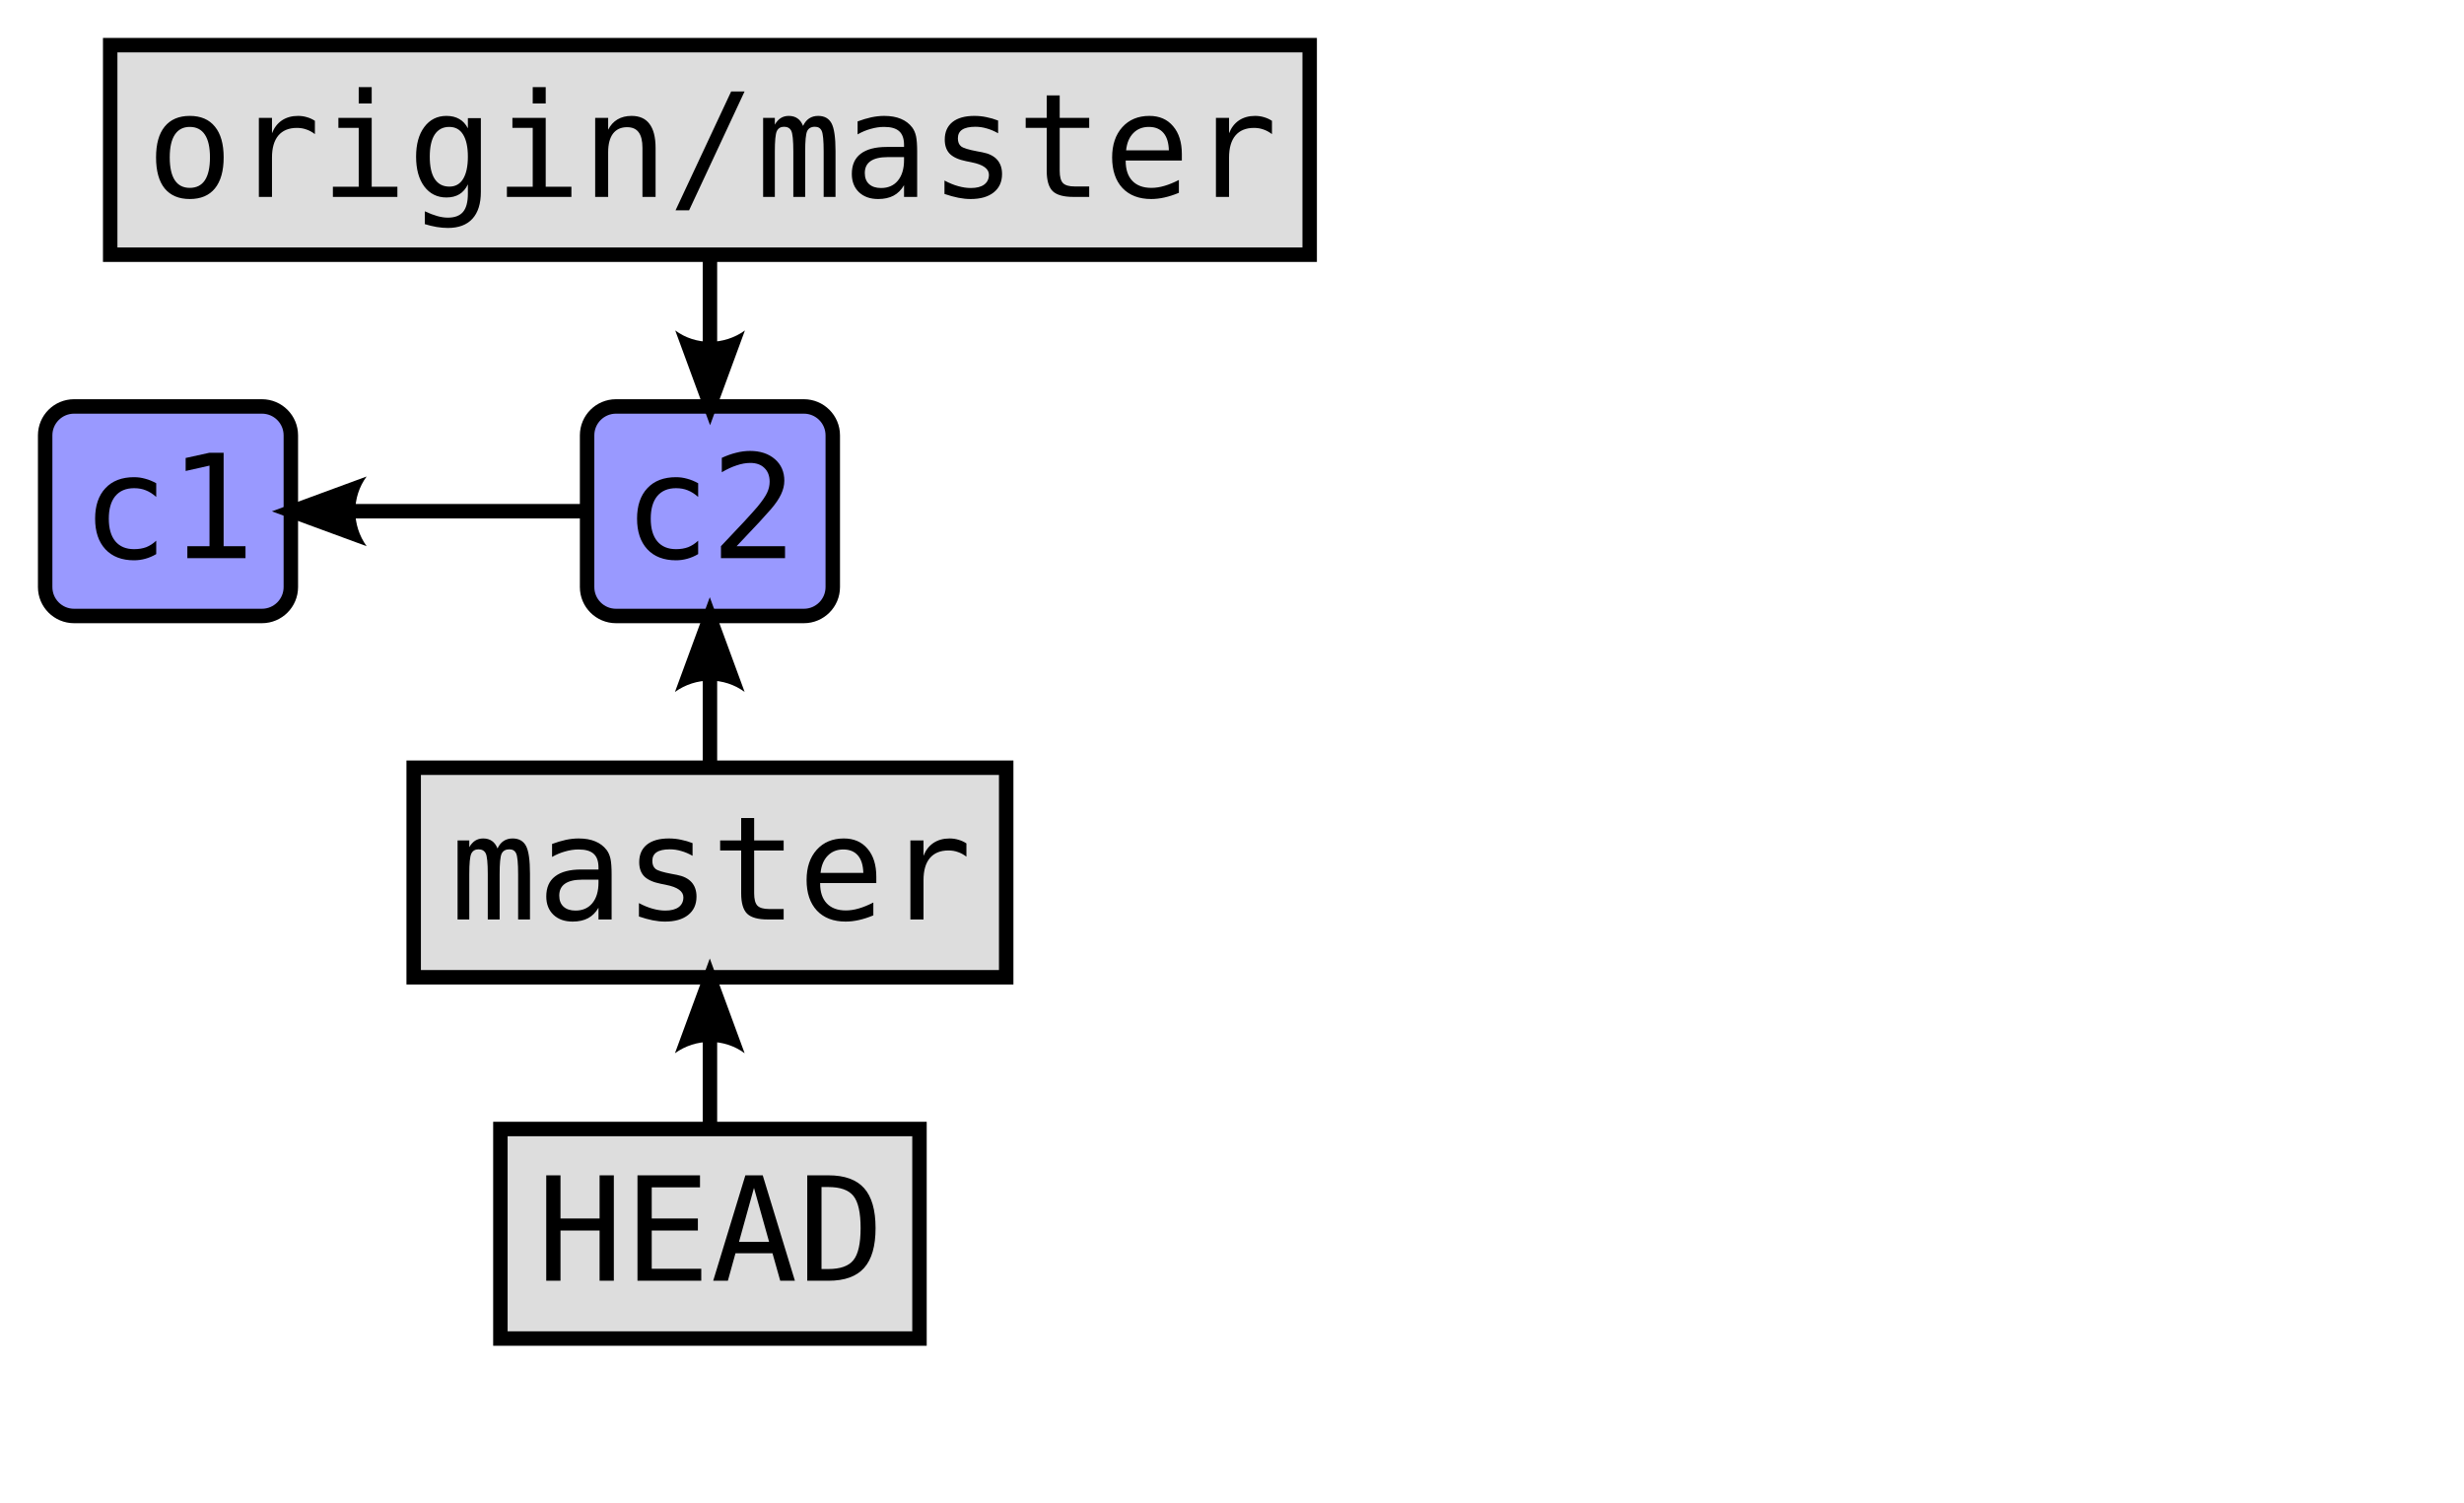
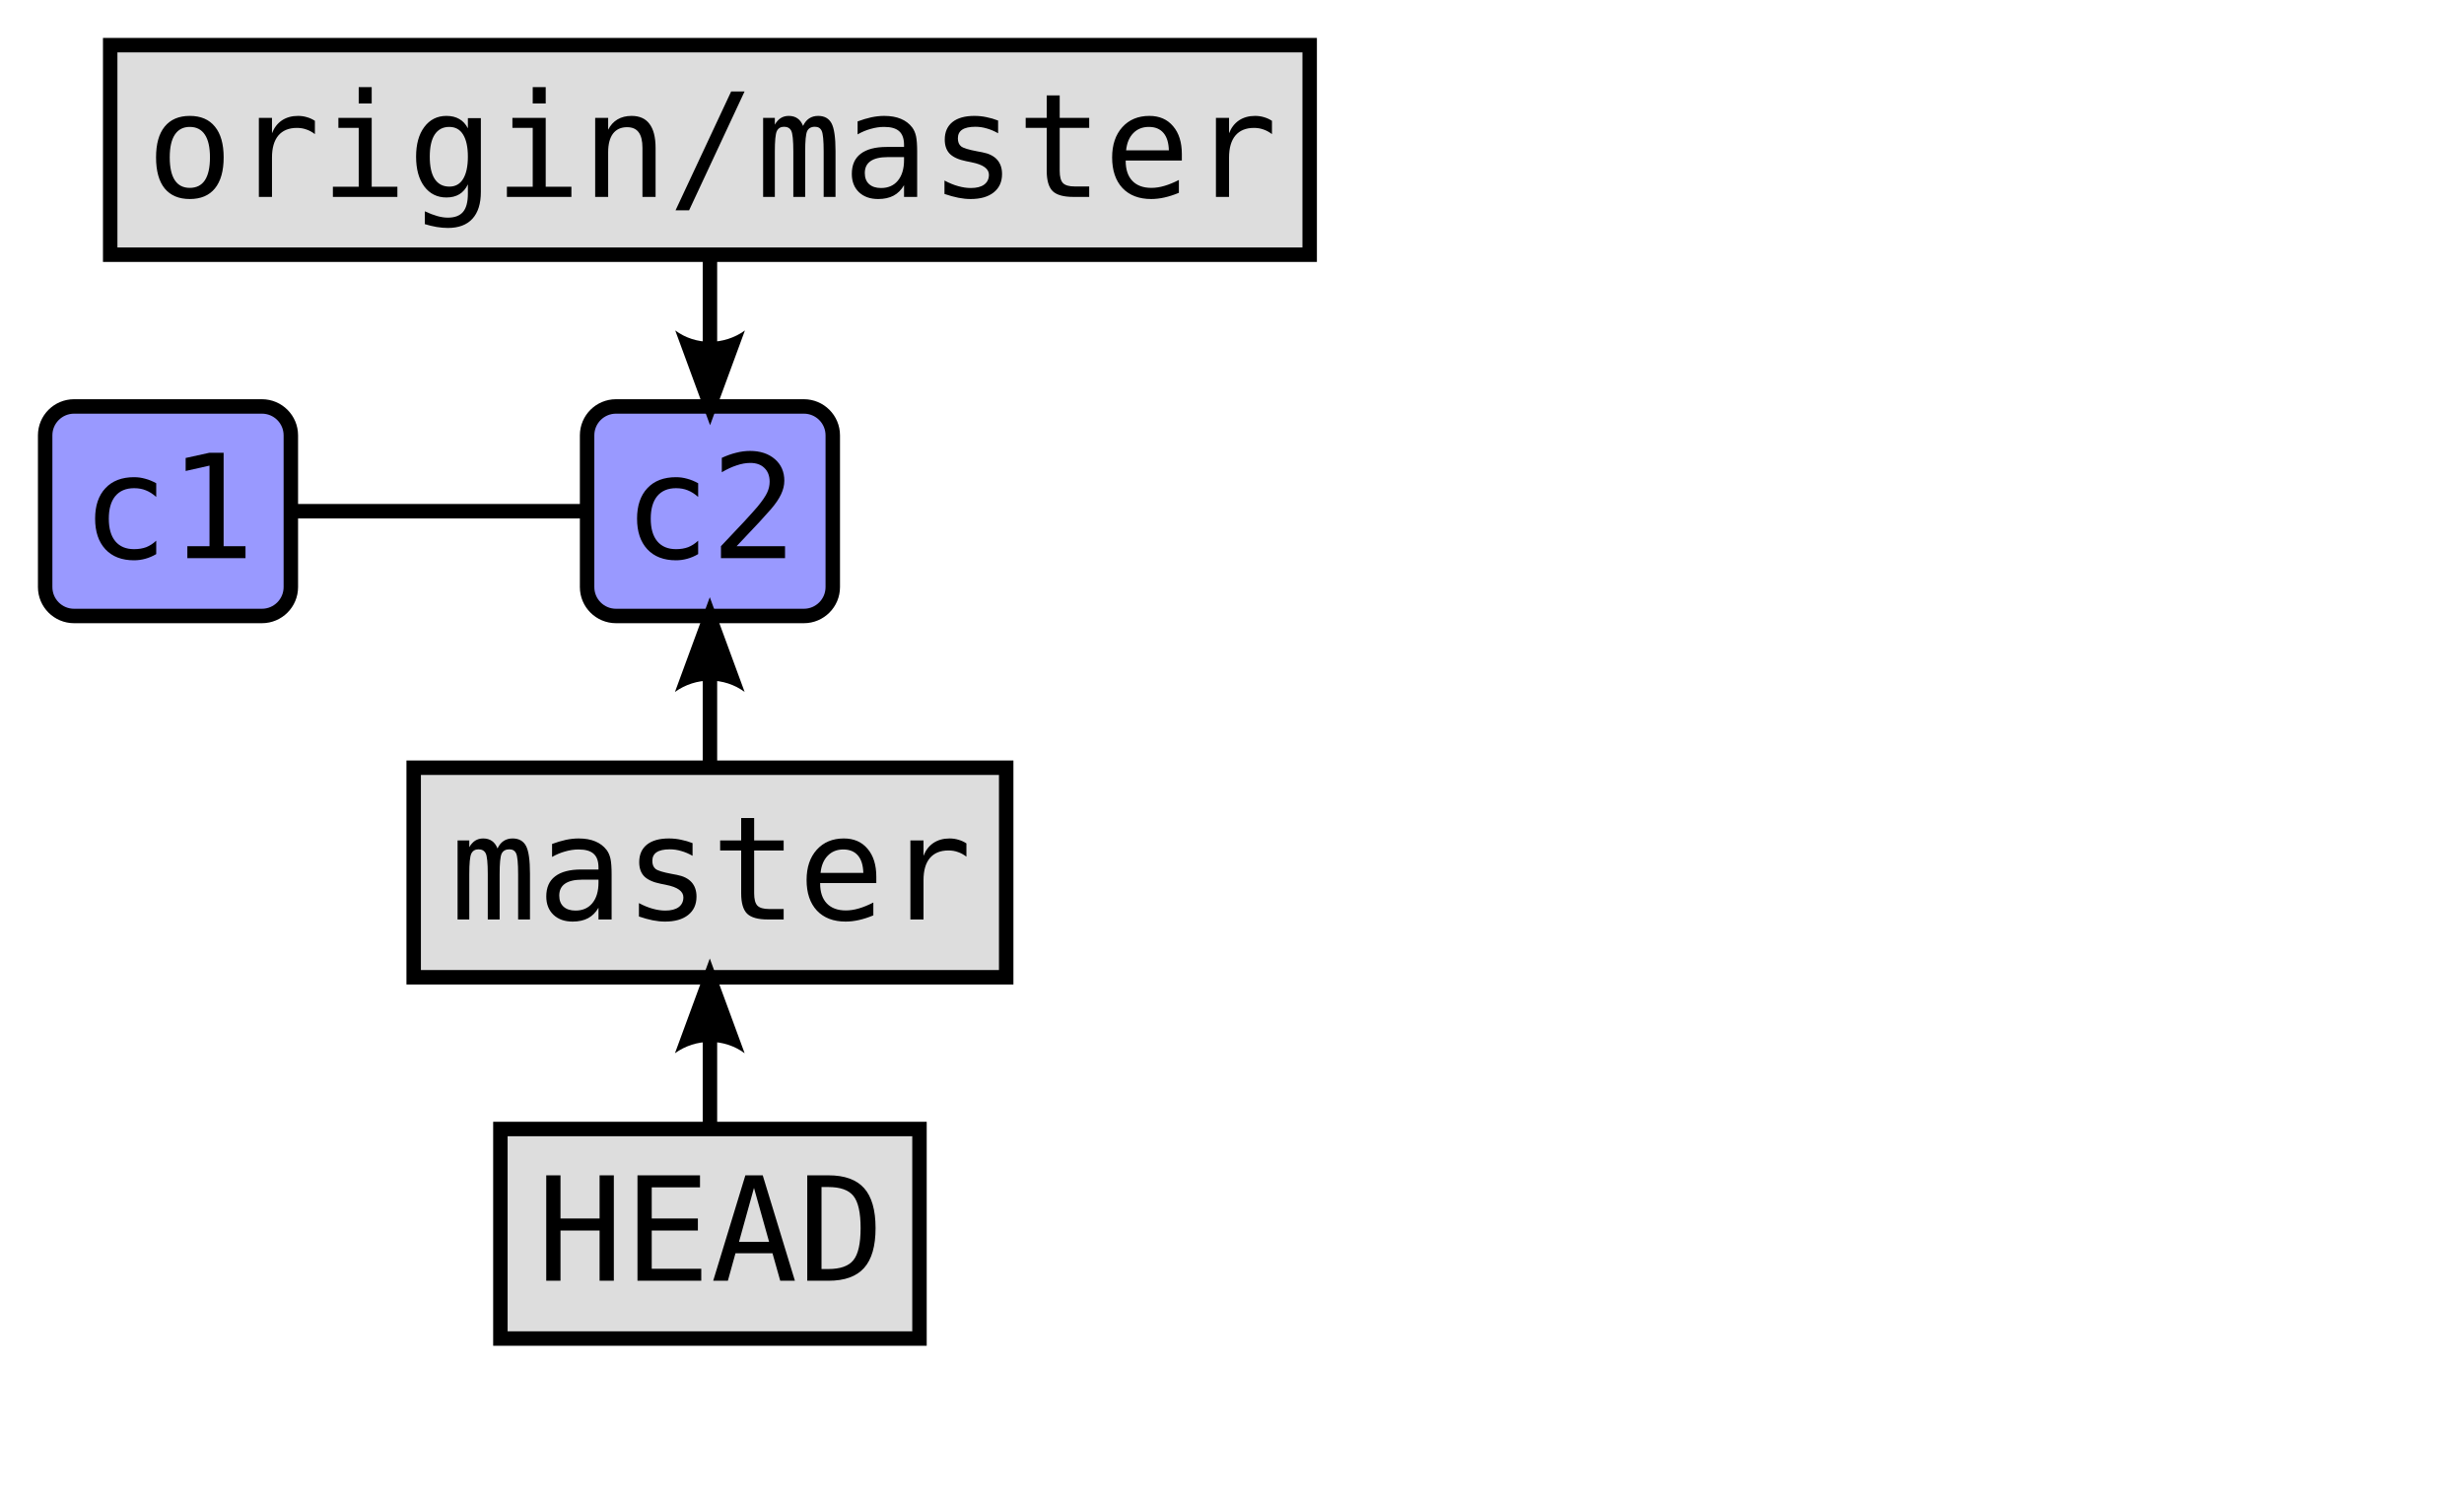
<svg xmlns="http://www.w3.org/2000/svg" width="272.8" height="166.4" id="svg2" version="1.1">
  <defs id="defs4">
    <marker orient="auto" refY="0.0" refX="0.0" id="Arrow2Mend" style="overflow:visible;">
      <path id="path3786" style="fill-rule:evenodd;stroke-width:0.625;stroke-linejoin:round;" d="M 8.719,4.034 L -2.207,0.016 L 8.719,-4.002 C 6.973,-1.63 6.983,1.616 8.719,4.034 z " transform="scale(0.6) rotate(180) translate(0,0)" />
    </marker>
  </defs>
  <g id="layer1">
    <rect style="fill:#9999ff;stroke:#000000;stroke-width:1.6;stroke-miterlimit:4;stroke-dasharray:none" id="rect2989" width="27.2" height="23.2" x="5" y="45" ry="3.2" />
    <text xml:space="preserve" style="font-size:16px;font-style:normal;font-weight:normal;line-height:125%;letter-spacing:0px;word-spacing:0px;fill:#000000;fill-opacity:1;stroke:none;font-family:DejaVu Sans Mono" x="9" y="61.8" id="text2985">
      <tspan id="tspan2987" x="9" y="61.8">c1</tspan>
    </text>
  </g>
  <g id="layer1">
    <rect style="fill:#9999ff;stroke:#000000;stroke-width:1.6;stroke-miterlimit:4;stroke-dasharray:none" id="rect2989" width="27.2" height="23.2" x="65" y="45" ry="3.2" />
    <text xml:space="preserve" style="font-size:16px;font-style:normal;font-weight:normal;line-height:125%;letter-spacing:0px;word-spacing:0px;fill:#000000;fill-opacity:1;stroke:none;font-family:DejaVu Sans Mono" x="69" y="61.8" id="text2985">
      <tspan id="tspan2987" x="69" y="61.8">c2</tspan>
    </text>
  </g>
-   <g id="layer1">
-     <path style="fill:none;stroke:#000000;stroke-width:1.6;stroke-linecap:butt;stroke-linejoin:miter;stroke-opacity:1;marker-end:url(#Arrow2Mend);stroke-miterlimit:4;stroke-dasharray:none" d="M 64.98,56.6 32.22,56.6" id="path2985" />
-   </g>
+   <line x1="64.98" y1="56.6" x2="32.22" y2="56.6" style="stroke:#000000; stroke-width:1.6; stroke-opacity:1.0" />
  <g id="layer1">
    <rect style="fill:#dddddd;stroke:#000000;stroke-width:1.6;stroke-miterlimit:4;stroke-dasharray:none" id="rect2989" width="132.8" height="23.2" x="12.2" y="5" ry="0" />
    <text xml:space="preserve" style="font-size:16px;font-style:normal;font-weight:normal;line-height:125%;letter-spacing:0px;word-spacing:0px;fill:#000000;fill-opacity:1;stroke:none;font-family:DejaVu Sans Mono" x="16.2" y="21.8" id="text2985">
      <tspan id="tspan2987" x="16.2" y="21.8">origin/master</tspan>
    </text>
  </g>
  <g id="layer1">
    <path style="fill:none;stroke:#000000;stroke-width:1.6;stroke-linecap:butt;stroke-linejoin:miter;stroke-opacity:1;marker-end:url(#Arrow2Mend);stroke-miterlimit:4;stroke-dasharray:none" d="M 78.6,28.24 78.6,44.96" id="path2985" />
  </g>
  <g id="layer1">
    <rect style="fill:#dddddd;stroke:#000000;stroke-width:1.6;stroke-miterlimit:4;stroke-dasharray:none" id="rect2989" width="65.6" height="23.2" x="45.8" y="85" ry="0" />
    <text xml:space="preserve" style="font-size:16px;font-style:normal;font-weight:normal;line-height:125%;letter-spacing:0px;word-spacing:0px;fill:#000000;fill-opacity:1;stroke:none;font-family:DejaVu Sans Mono" x="49.8" y="101.8" id="text2985">
      <tspan id="tspan2987" x="49.8" y="101.8">master</tspan>
    </text>
  </g>
  <g id="layer1">
    <path style="fill:none;stroke:#000000;stroke-width:1.6;stroke-linecap:butt;stroke-linejoin:miter;stroke-opacity:1;marker-end:url(#Arrow2Mend);stroke-miterlimit:4;stroke-dasharray:none" d="M 78.6,84.96 78.6,68.24" id="path2985" />
  </g>
  <g id="layer1">
    <rect style="fill:#dddddd;stroke:#000000;stroke-width:1.6;stroke-miterlimit:4;stroke-dasharray:none" id="rect2989" width="46.4" height="23.2" x="55.4" y="125" ry="0" />
    <text xml:space="preserve" style="font-size:16px;font-style:normal;font-weight:normal;line-height:125%;letter-spacing:0px;word-spacing:0px;fill:#000000;fill-opacity:1;stroke:none;font-family:DejaVu Sans Mono" x="59.4" y="141.8" id="text2985">
      <tspan id="tspan2987" x="59.4" y="141.8">HEAD</tspan>
    </text>
  </g>
  <g id="layer1">
    <path style="fill:none;stroke:#000000;stroke-width:1.6;stroke-linecap:butt;stroke-linejoin:miter;stroke-opacity:1;marker-end:url(#Arrow2Mend);stroke-miterlimit:4;stroke-dasharray:none" d="M 78.6,124.96 78.6,108.24" id="path2985" />
  </g>
</svg>
